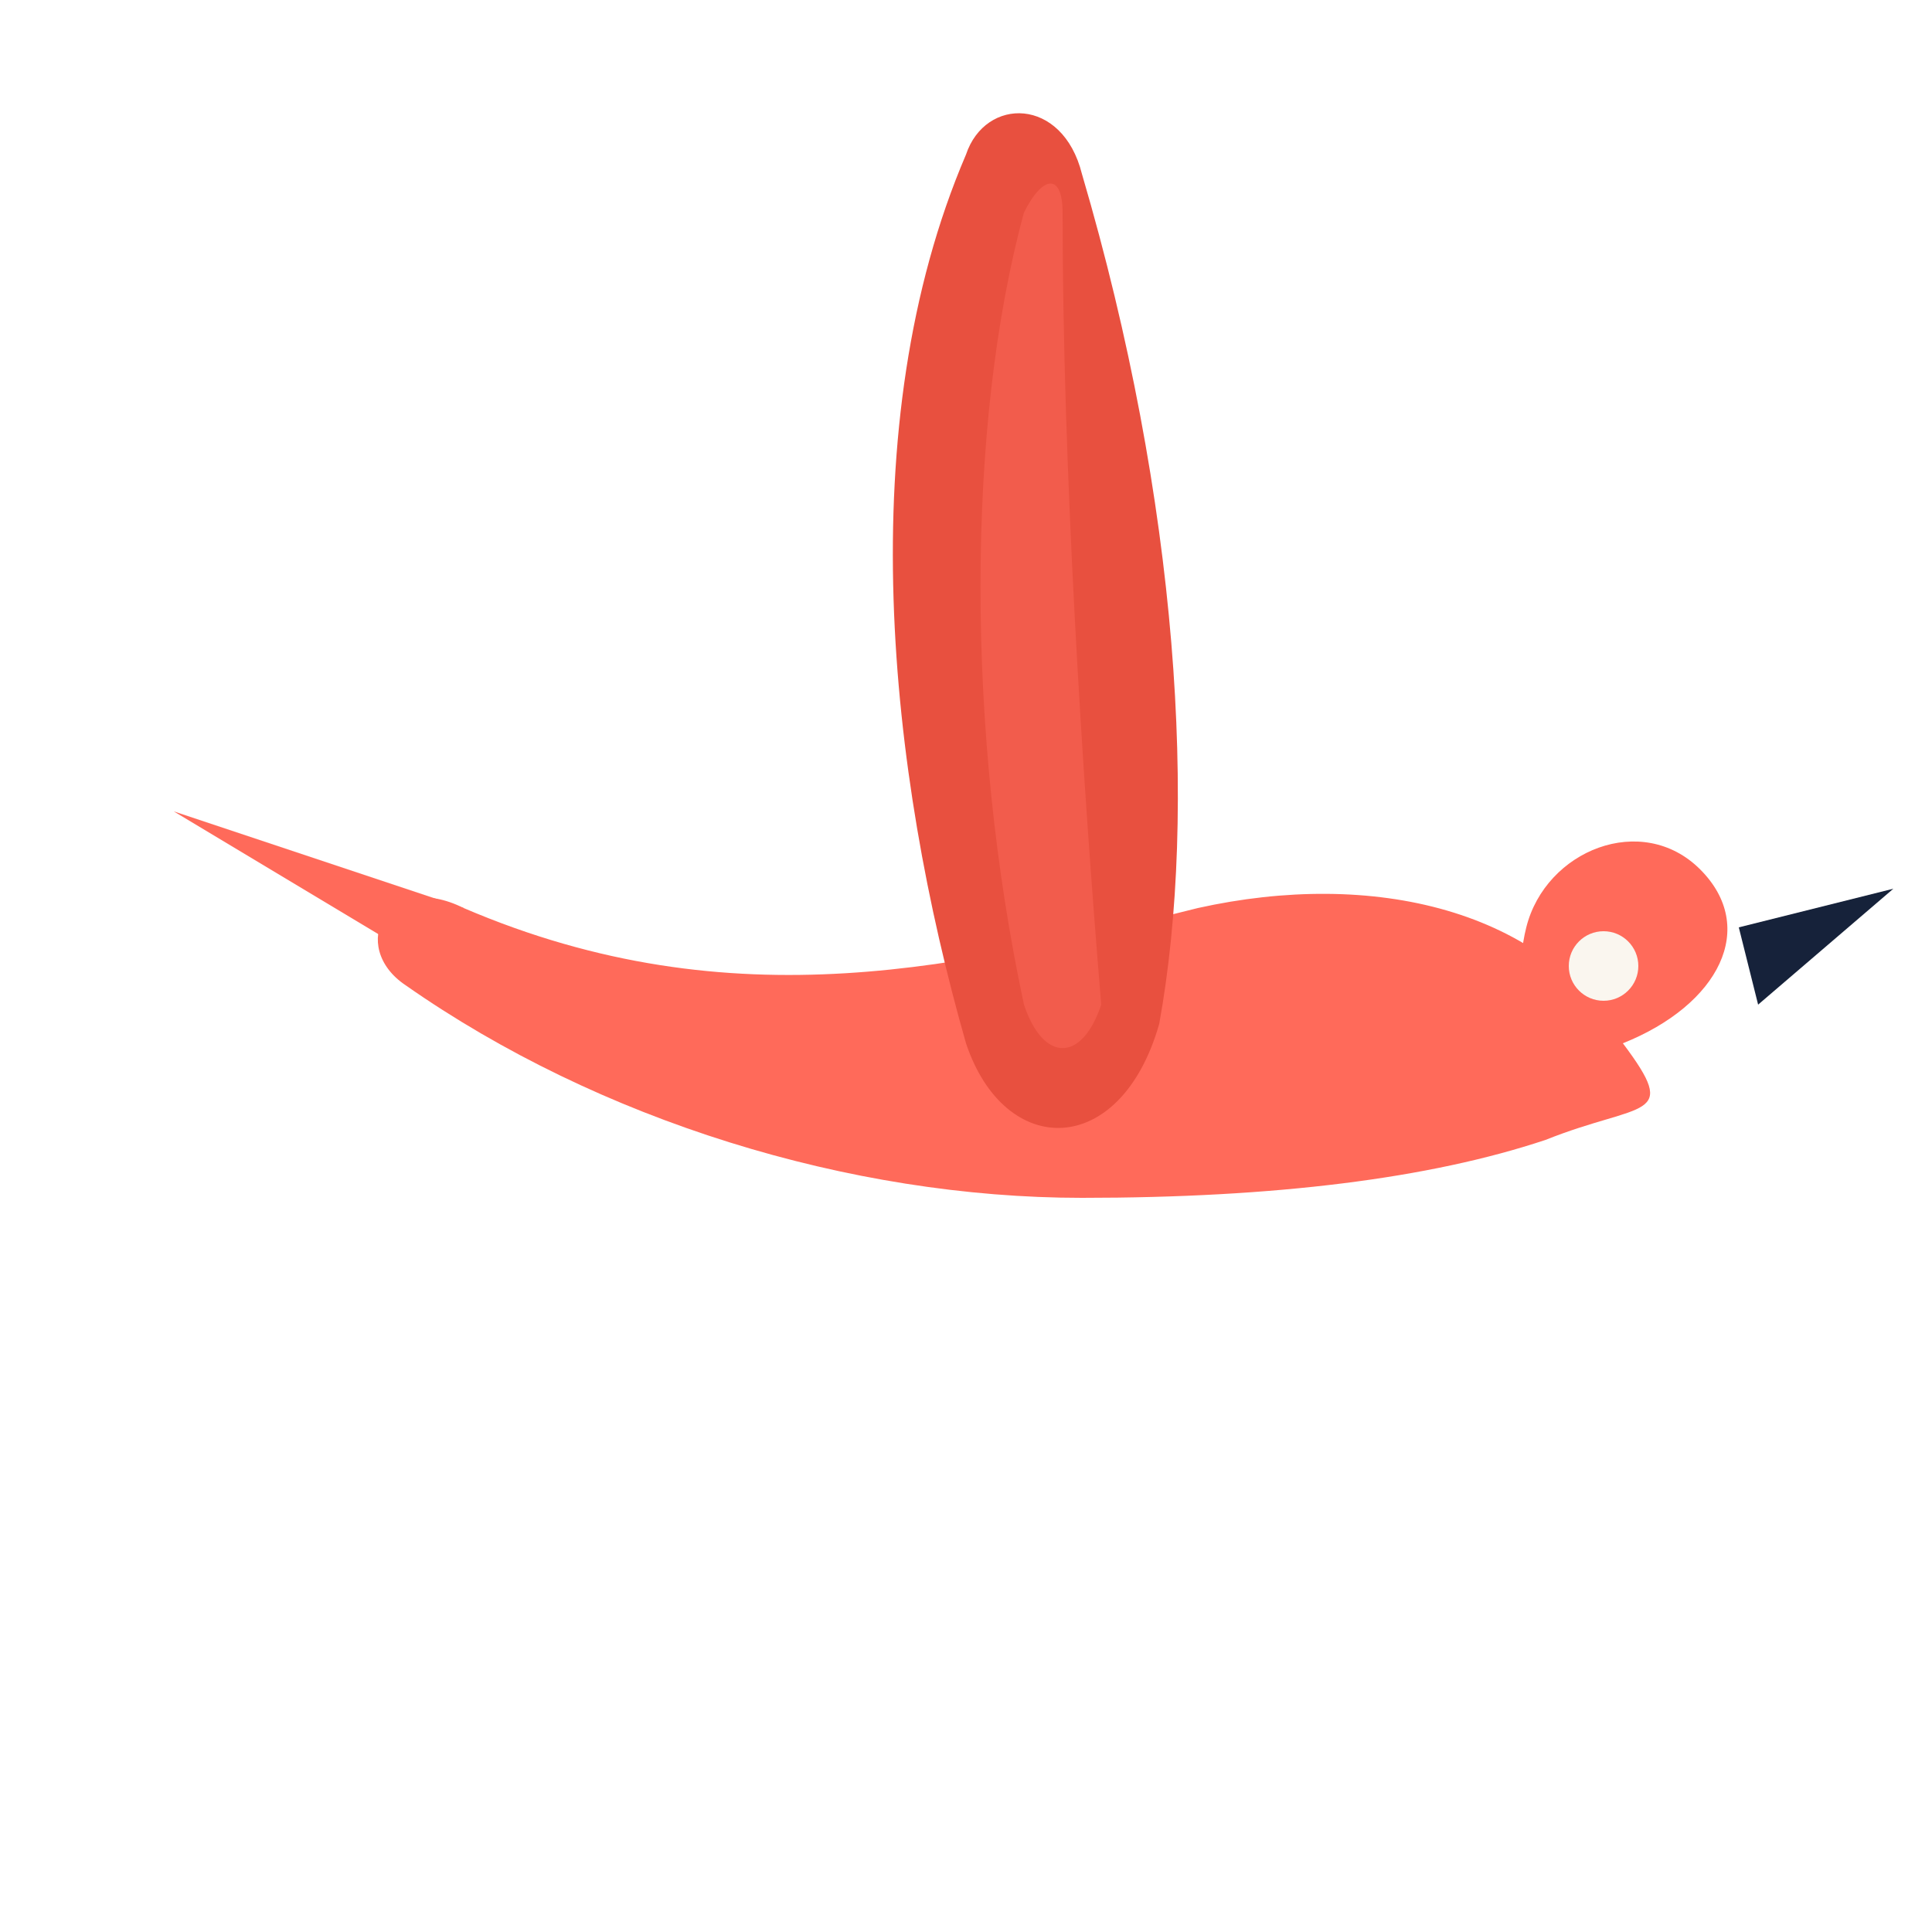
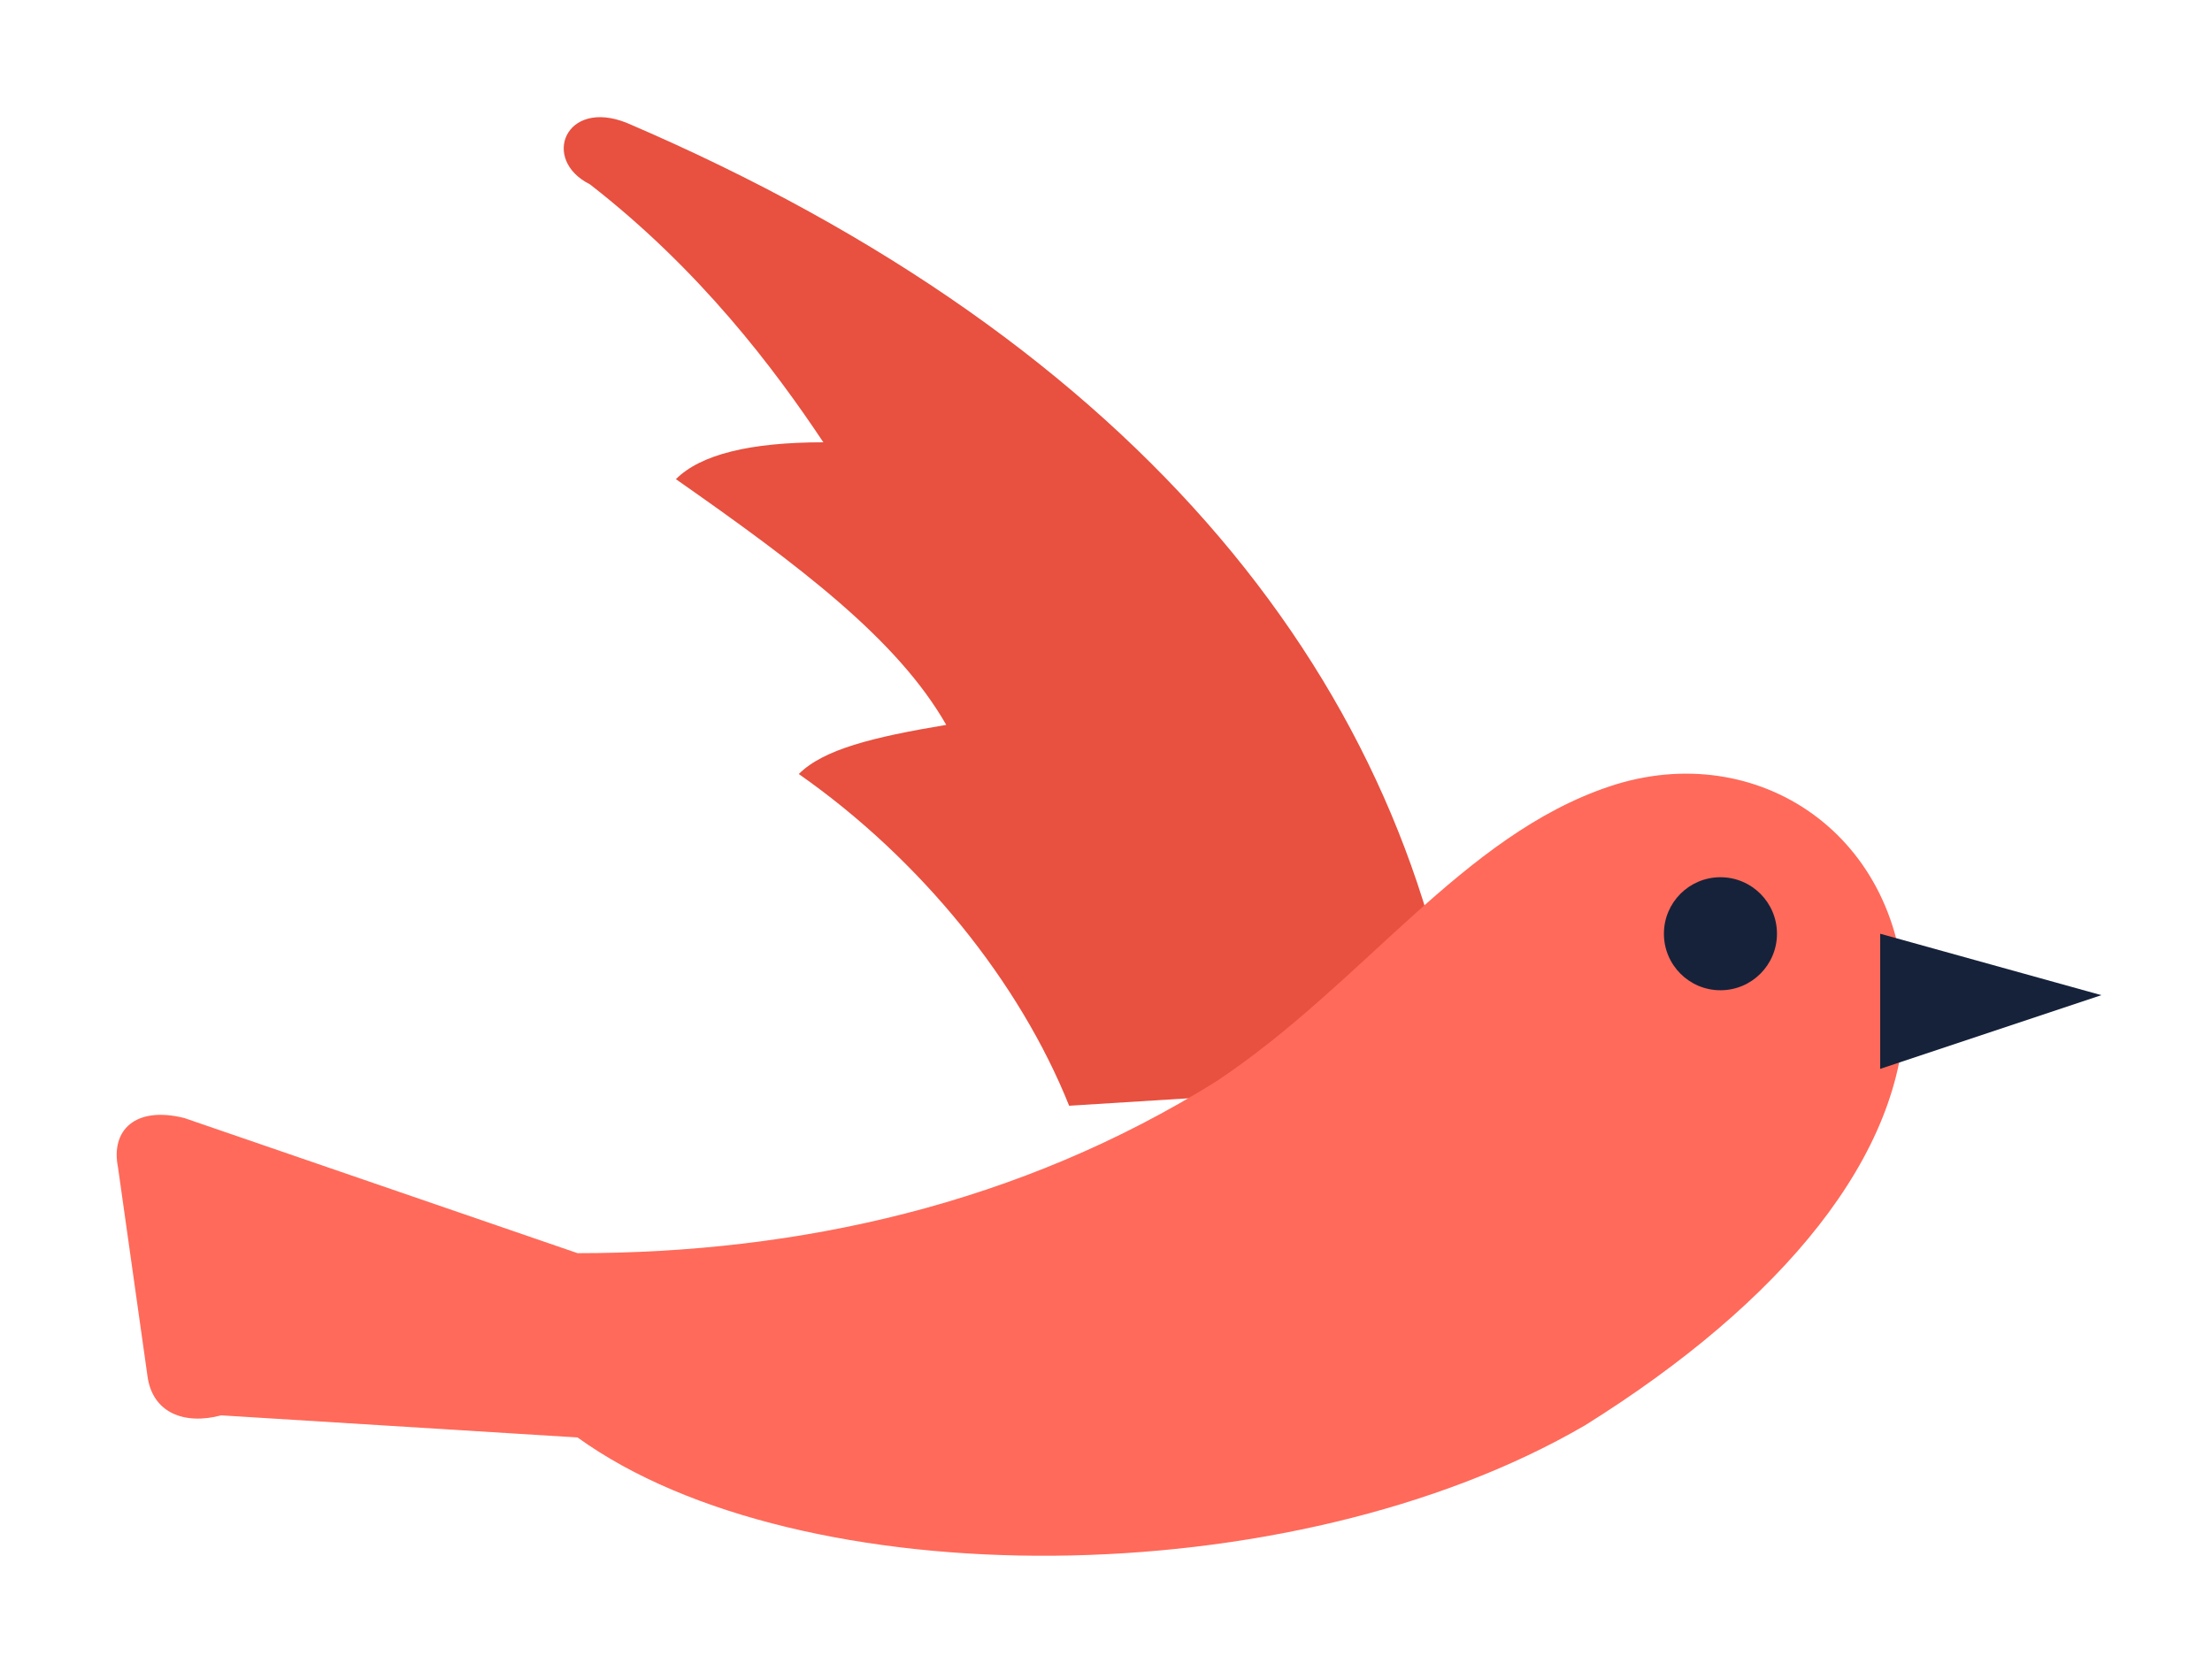
- <svg xmlns="http://www.w3.org/2000/svg" viewBox="0 0 100 100">
-   <path d="M84,54 C80,47 71,45 62,47 C50,50 38,53 24,47 C20,45 18,49 21,51              C31,58 44,62 56,62 C66,62 74,61 80,59 C85,57 87,58 84,54 Z" fill="#FF6A5A" />
-   <path d="M84,54 C89,52 91,48 88,45 C85,42 80,44 79,48 C78,52 80,55 84,54 Z" fill="#FF6A5A" />
-   <path d="M90,48 L98,46 L91,52 Z" fill="#16223A" />
-   <path d="M50,54 C46,40 44,22 50,8 C51,5 55,5 56,9 C61,26 62,42 60,53 C58,60 52,60 50,54 Z" fill="#E8503F" />
-   <path d="M53,52 C50,38 50,22 53,11 C54,9 55,9 55,11 C55,24 56,40 57,52 C56,55 54,55 53,52 Z" fill="#FF6A5A" opacity="0.45" />
-   <path d="M24,47 L9,42 L24,51 Z" fill="#FF6A5A" />
-   <circle cx="83" cy="50" r="1.8" fill="#FAF6EF" />
+ <svg xmlns="http://www.w3.org/2000/svg" viewBox="7.5 3.0 90.0 68.0" role="img" aria-label="Paloma">
+   <path d="M67,47 C65,31 54,17 33,8 C30.5,7 29.5,9.5 31.5,10.5 C36,14 39,18 41,21 C38,21 36,21.5 35,22.5 C40,26 44,29 46,32.5 C43,33 41,33.5 40,34.5 C45,38 49,43 51,48 Z" fill="#E8503F" />
+   <path d="M85,44 C85,37 79,33 73,35 C67,37 63,43 57,47 C49,52 40,54 31,54 L15,48.5 C13,48 12,49 12.3,50.5 L13.5,59 C13.7,60.5 15,61 16.5,60.6 L31,61.5 C40,68 60,68 72,61 C80,56 85,50 85,44 Z" fill="#FF6A5A" />
+   <path d="M84,41 L93,43.5 L84,46.5 Z" fill="#16223A" />
+   <circle cx="77.5" cy="41" r="2.3" fill="#16223A" />
</svg>
